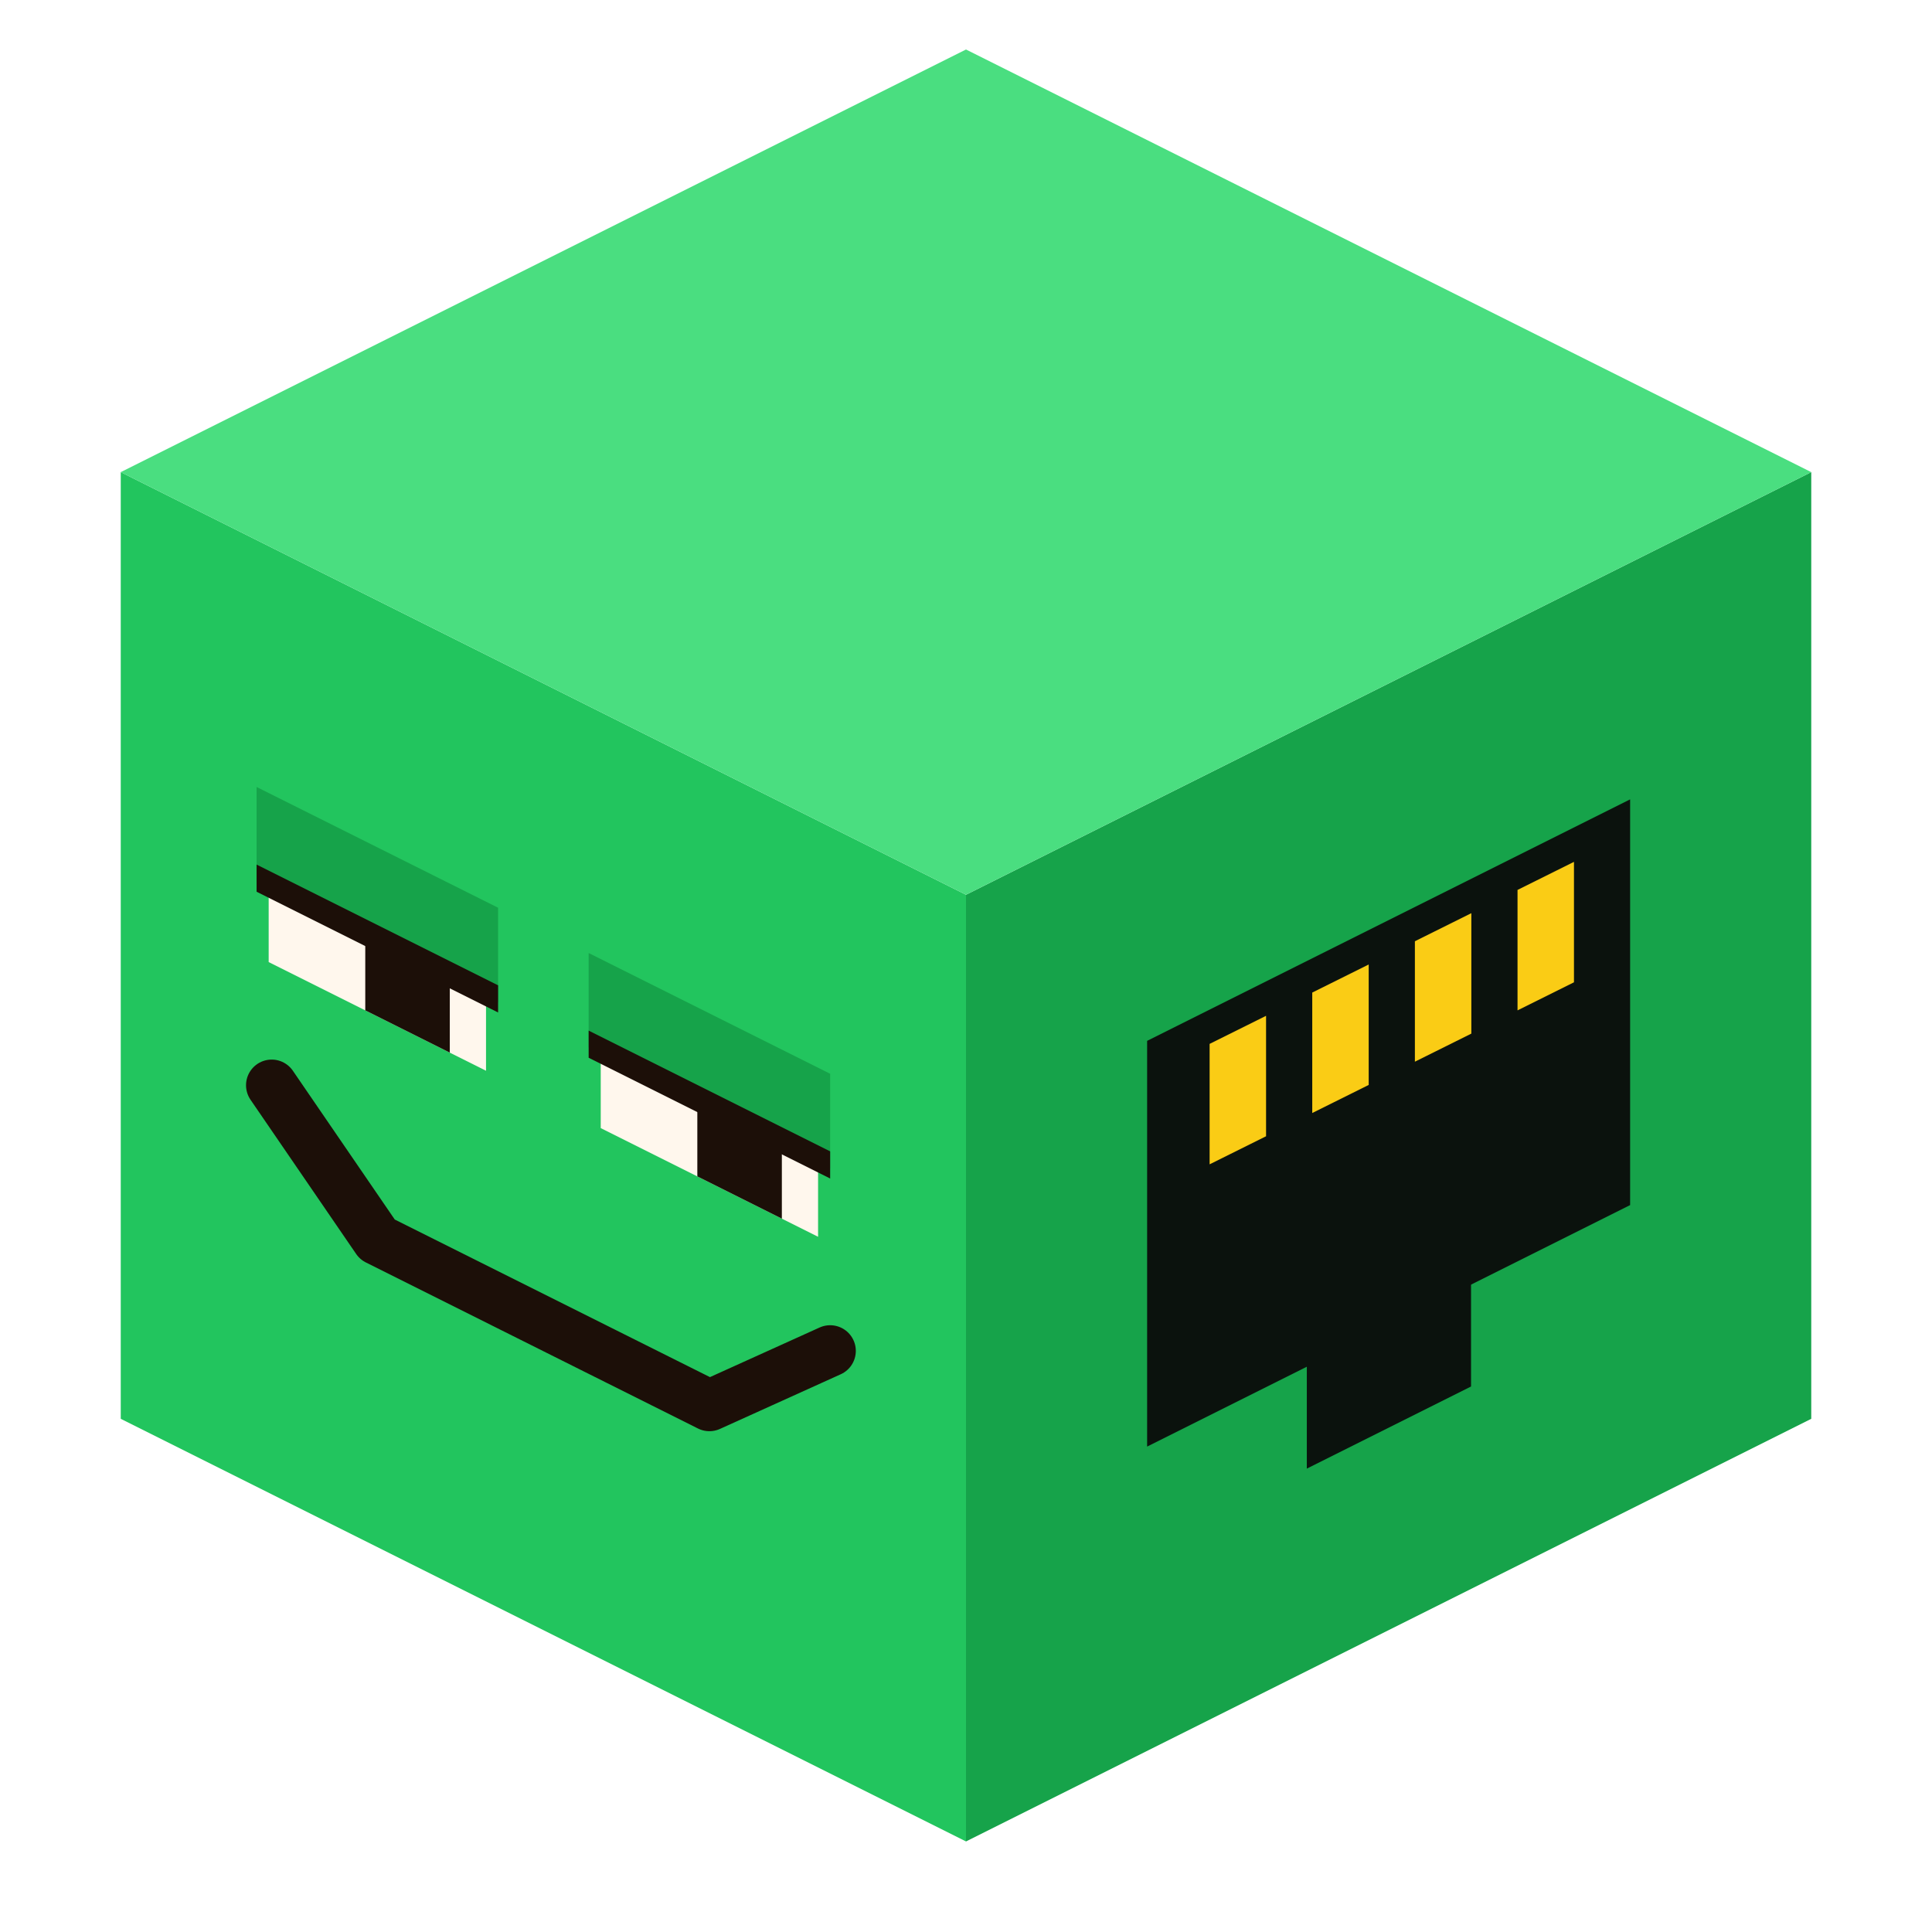
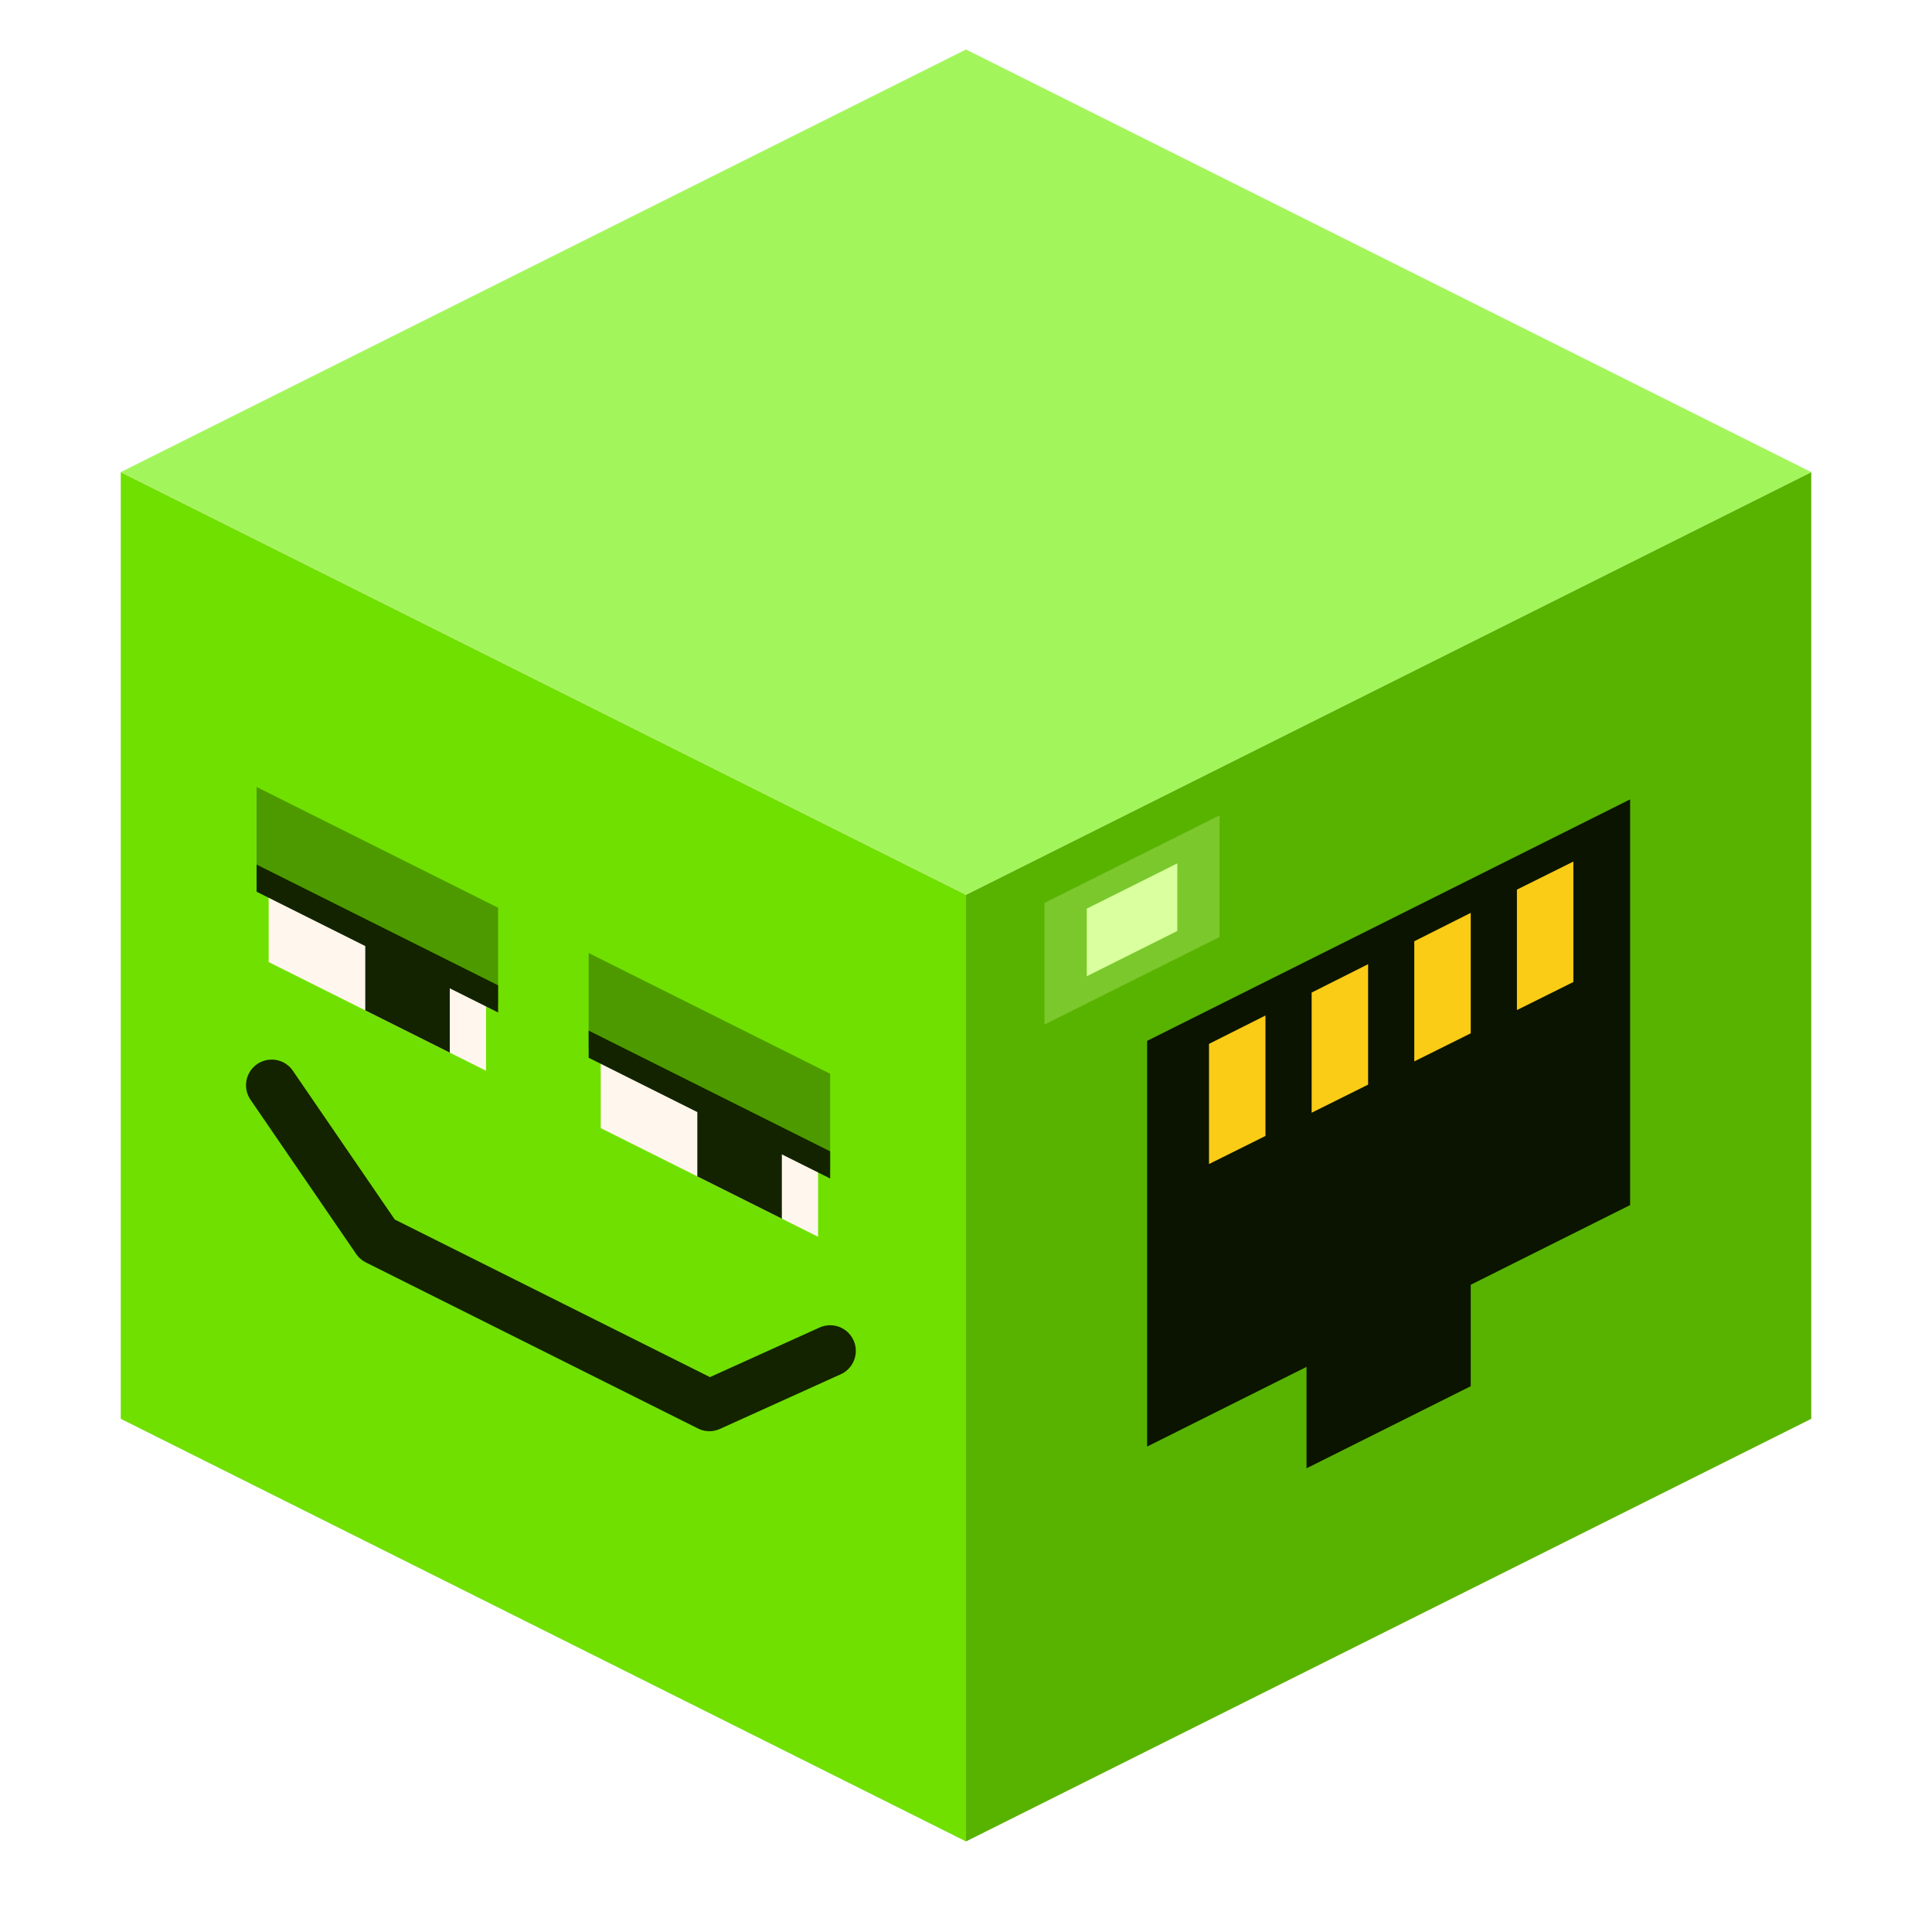
<svg xmlns="http://www.w3.org/2000/svg" viewBox="0 0 64 64">
  <style>.s{display:none}@media (max-width:24px){.f{display:none}.s{display:inline}}</style>
  <g class="f">
-     <path d="M4 15.64L32 29.64L32 61L4 47Z" fill="#22c55e" />
-     <path d="M60 15.64L32 29.64L32 61L60 47Z" fill="#16a34a" />
-     <path d="M32 1.64L60 15.64L32 29.64L4 15.64Z" fill="#4ade80" />
-     <path d="M8.9 31.87L16.1 35.47L16.1 30.54L8.9 26.94Z" fill="#fff7ed" />
-     <path d="M12.1 33.47L14.9 34.87L14.9 32.18L12.1 30.78Z" fill="#1c0f08" />
-     <path d="M8.5 29.2L16.5 33.2L16.5 30.07L8.5 26.07Z" fill="#16a34a" />
-     <path d="M8.5 29.54L16.5 33.54L16.5 32.64L8.5 28.64Z" fill="#1c0f08" />
-     <path d="M19.9 37.37L27.1 40.97L27.1 36.04L19.9 32.44Z" fill="#fff7ed" />
-     <path d="M23.1 38.97L25.9 40.37L25.9 37.68L23.1 36.28Z" fill="#1c0f08" />
-     <path d="M19.5 34.7L27.5 38.7L27.5 35.57L19.5 31.57Z" fill="#16a34a" />
-     <path d="M19.5 35.04L27.5 39.04L27.5 38.14L19.5 34.14Z" fill="#1c0f08" />
-     <path d="M9 35.95L12.5 41.06L23.5 46.56L27.5 44.75" fill="none" stroke="#1c0f08" stroke-width="1.7" stroke-linecap="round" stroke-linejoin="round" />
-     <path d="M54 26.48L38 34.48L38 47.92L54 39.92Z" fill="#0b120d" />
-     <path d="M48.73 42.34L43.29 45.06L43.29 48.65L48.73 45.93Z" fill="#0b120d" />
-     <path d="M52.14 28.55L50.27 29.48L50.27 33.47L52.14 32.54Z" fill="#facc15" />
-     <path d="M48.74 30.25L46.87 31.18L46.87 35.17L48.74 34.24Z" fill="#facc15" />
-     <path d="M45.34 31.95L43.47 32.88L43.47 36.87L45.34 35.94Z" fill="#facc15" />
-     <path d="M41.94 33.65L40.07 34.58L40.07 38.57L41.94 37.64Z" fill="#facc15" />
+     <path d="M4 15.64L32 29.64L32 61L4 47Z" fill="#70e000" />
+     <path d="M60 15.64L32 29.64L32 61L60 47Z" fill="#58b300" />
+     <path d="M32 1.64L60 15.64L32 29.64L4 15.64Z" fill="#a3f55c" />
+     <path d="M8.9 26.94L16.1 30.54L16.1 35.47L8.9 31.87Z" fill="#fff7ed" />
+     <path d="M12.1 30.78L14.9 32.18L14.9 34.87L12.1 33.47Z" fill="#132300" />
+     <path d="M8.5 26.07L16.5 30.07L16.5 33.2L8.5 29.2Z" fill="#4c9a00" />
+     <path d="M8.5 28.64L16.5 32.64L16.5 33.54L8.5 29.54Z" fill="#132300" />
+     <path d="M19.9 32.44L27.1 36.04L27.1 40.97L19.9 37.37Z" fill="#fff7ed" />
+     <path d="M23.1 36.28L25.9 37.68L25.9 40.37L23.1 38.97Z" fill="#132300" />
+     <path d="M19.5 31.57L27.5 35.57L27.5 38.7L19.5 34.7Z" fill="#4c9a00" />
+     <path d="M19.5 34.14L27.5 38.14L27.5 39.04L19.5 35.04Z" fill="#132300" />
+     <path d="M9 35.95L12.5 41.06L23.5 46.56L27.5 44.75" fill="none" stroke="#132300" stroke-width="1.7" stroke-linecap="round" stroke-linejoin="round" />
+     <path d="M54 26.48L38 34.48L38 47.92L54 39.92Z" fill="#0b1400" />
+     <path d="M48.72 42.34L43.28 45.06L43.28 48.64L48.72 45.92Z" fill="#0b1400" />
+     <path d="M52.12 28.54L50.25 29.47L50.25 33.46L52.12 32.53Z" fill="#facc15" />
+     <path d="M48.72 30.24L46.85 31.18L46.85 35.16L48.72 34.23Z" fill="#facc15" />
+     <path d="M45.32 31.94L43.45 32.88L43.45 36.86L45.32 35.93Z" fill="#facc15" />
+     <path d="M41.92 33.64L40.05 34.58L40.05 38.56L41.92 37.63Z" fill="#facc15" />
+     <path d="M40.4 27.01L34.6 29.91L34.6 33.94L40.4 31.04Z" fill="#d9ff9e" fill-opacity=".28" />
+     <path d="M39 28.6L36 30.1L36 32.34L39 30.84Z" fill="#d9ff9e" />
  </g>
  <g class="s">
-     <path d="M4 15.64L32 29.64L32 61L4 47Z" fill="#22c55e" />
-     <path d="M60 15.64L32 29.64L32 61L60 47Z" fill="#16a34a" />
-     <path d="M32 1.64L60 15.64L32 29.64L4 15.64Z" fill="#4ade80" />
-     <path d="M54 26.48L38 34.48L38 47.92L54 39.92Z" fill="#0b120d" />
-     <path d="M48.71 42.35L43.31 45.05L43.31 48.64L48.71 45.94Z" fill="#0b120d" />
+     <path d="M4 15.64L32 29.64L32 61L4 47Z" fill="#70e000" />
+     <path d="M60 15.64L32 29.64L32 61L60 47Z" fill="#58b300" />
+     <path d="M32 1.64L60 15.64L32 29.64L4 15.64Z" fill="#a3f55c" />
+     <path d="M54 26.48L38 34.48L38 47.92L54 39.92Z" fill="#0b1400" />
+     <path d="M48.7 42.35L43.3 45.05L43.3 48.63L48.7 45.93Z" fill="#0b1400" />
  </g>
</svg>
